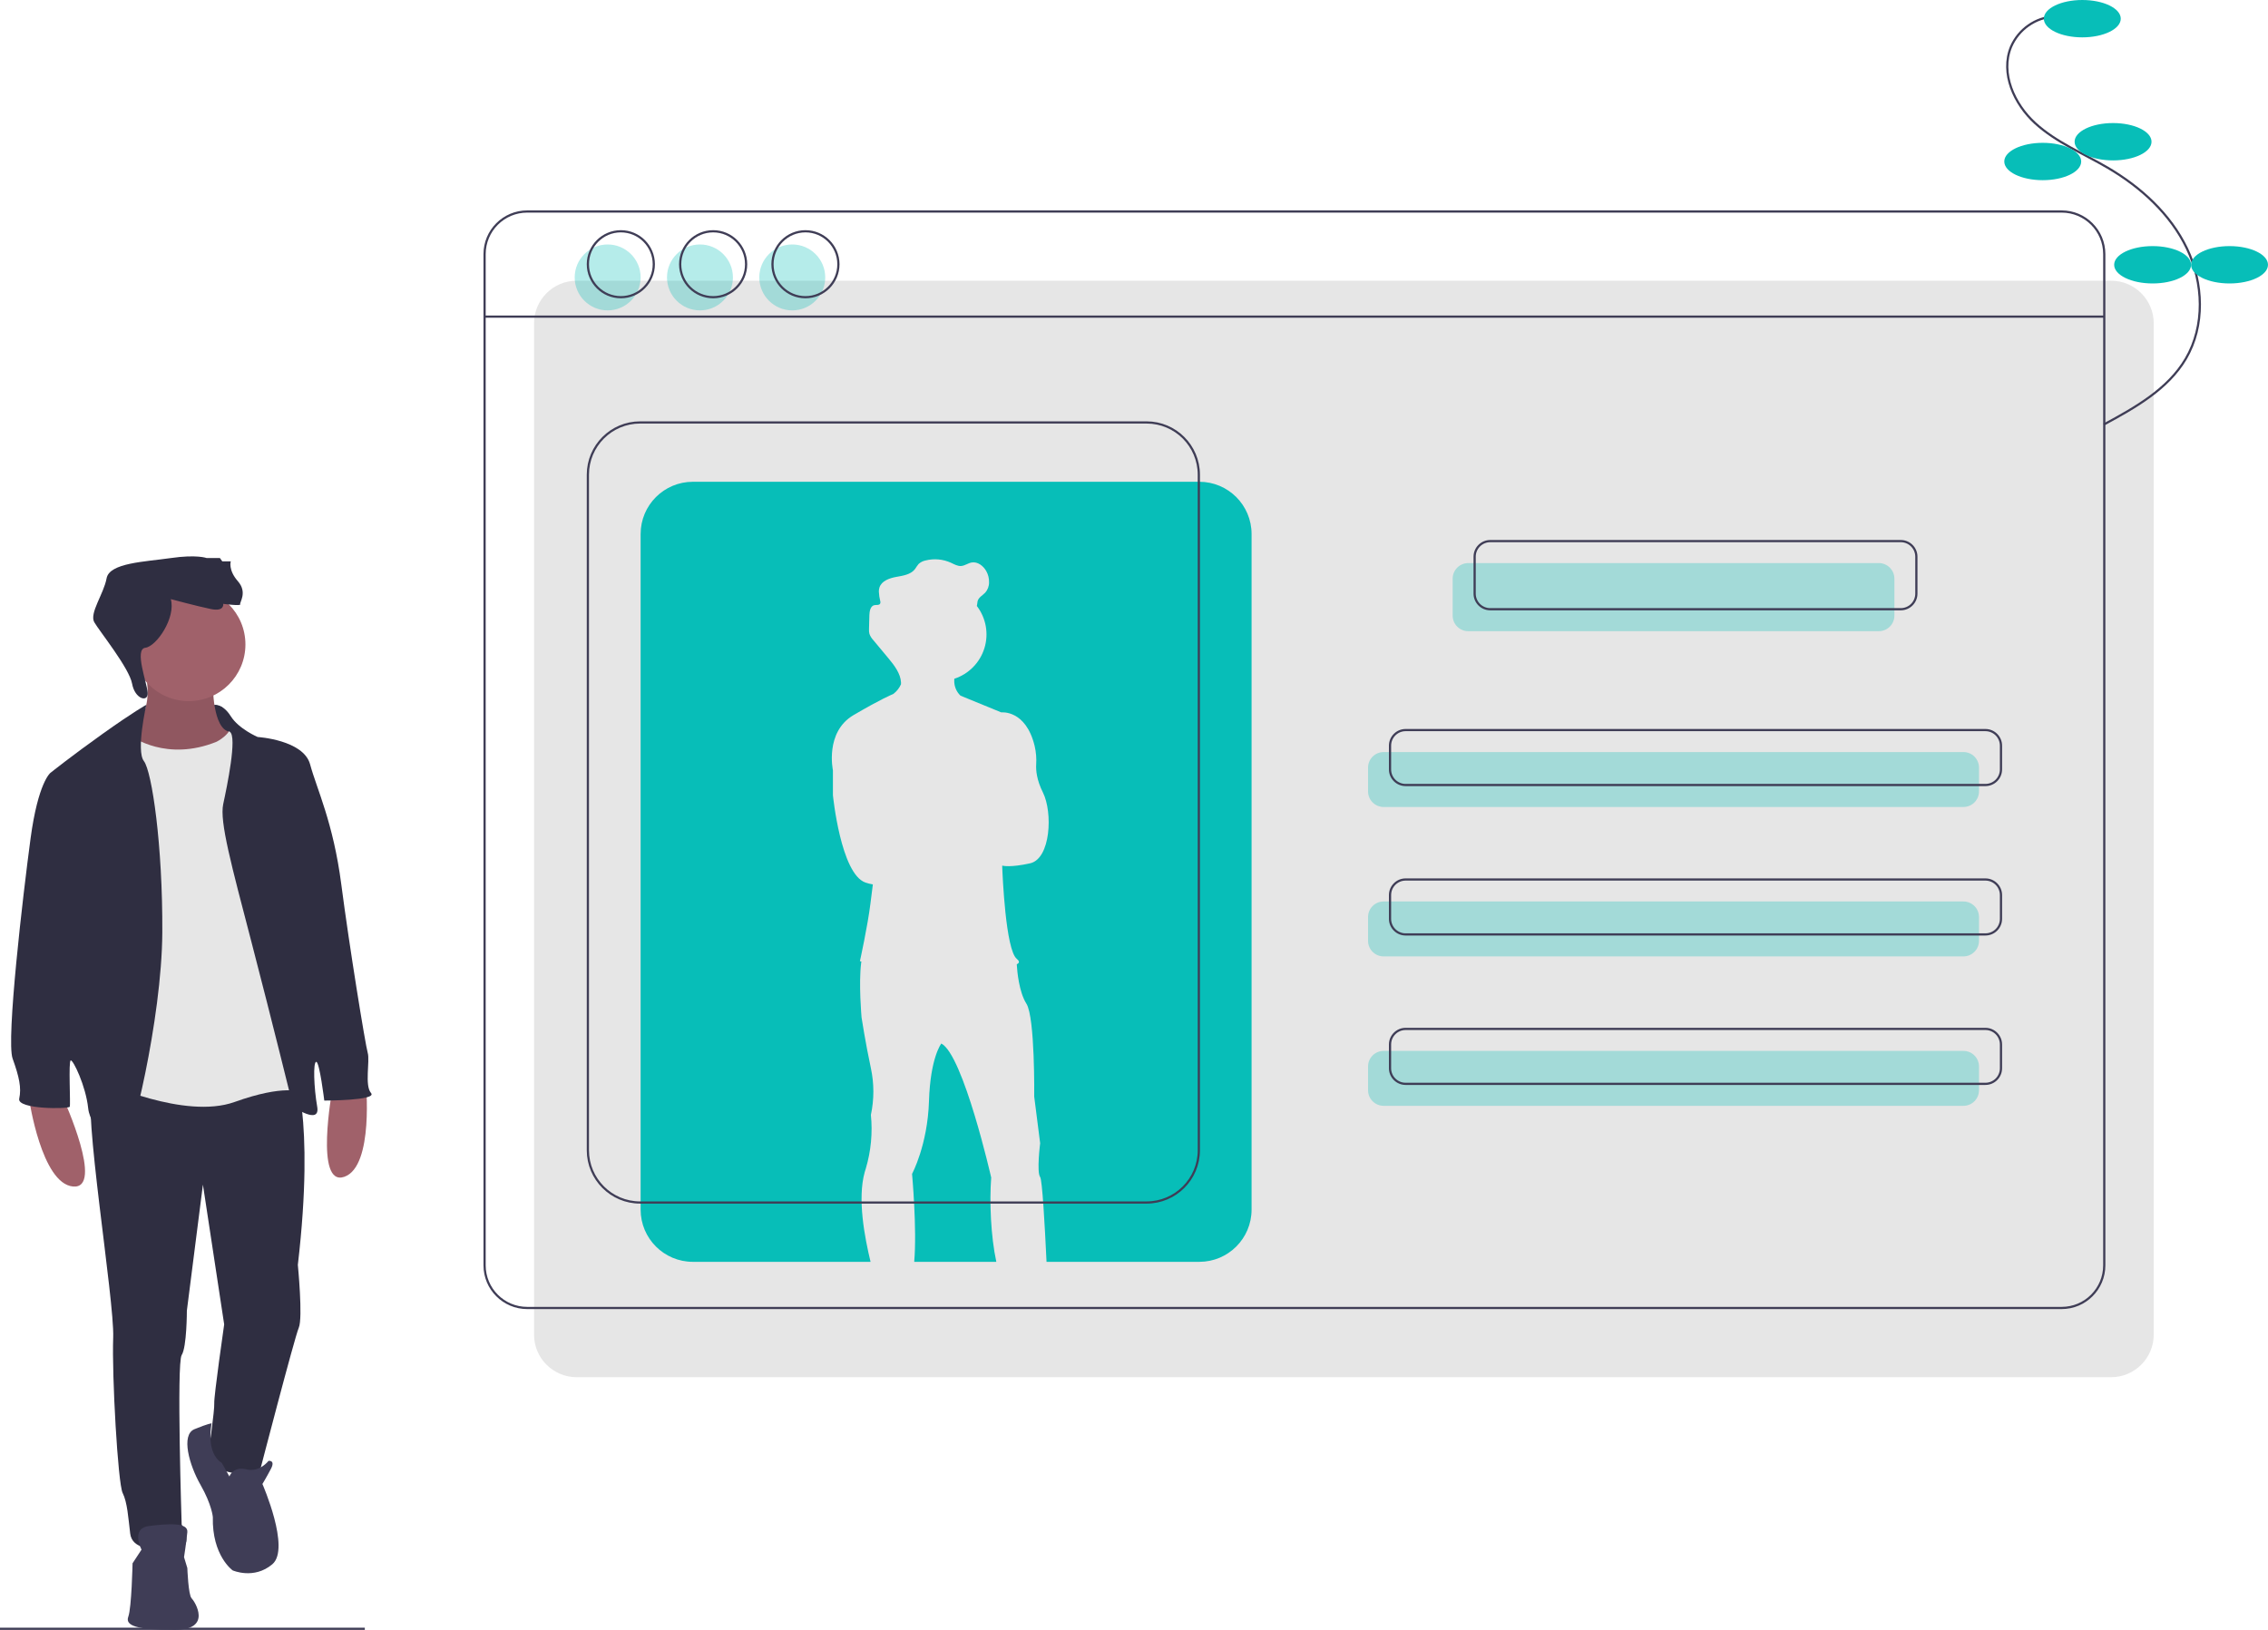
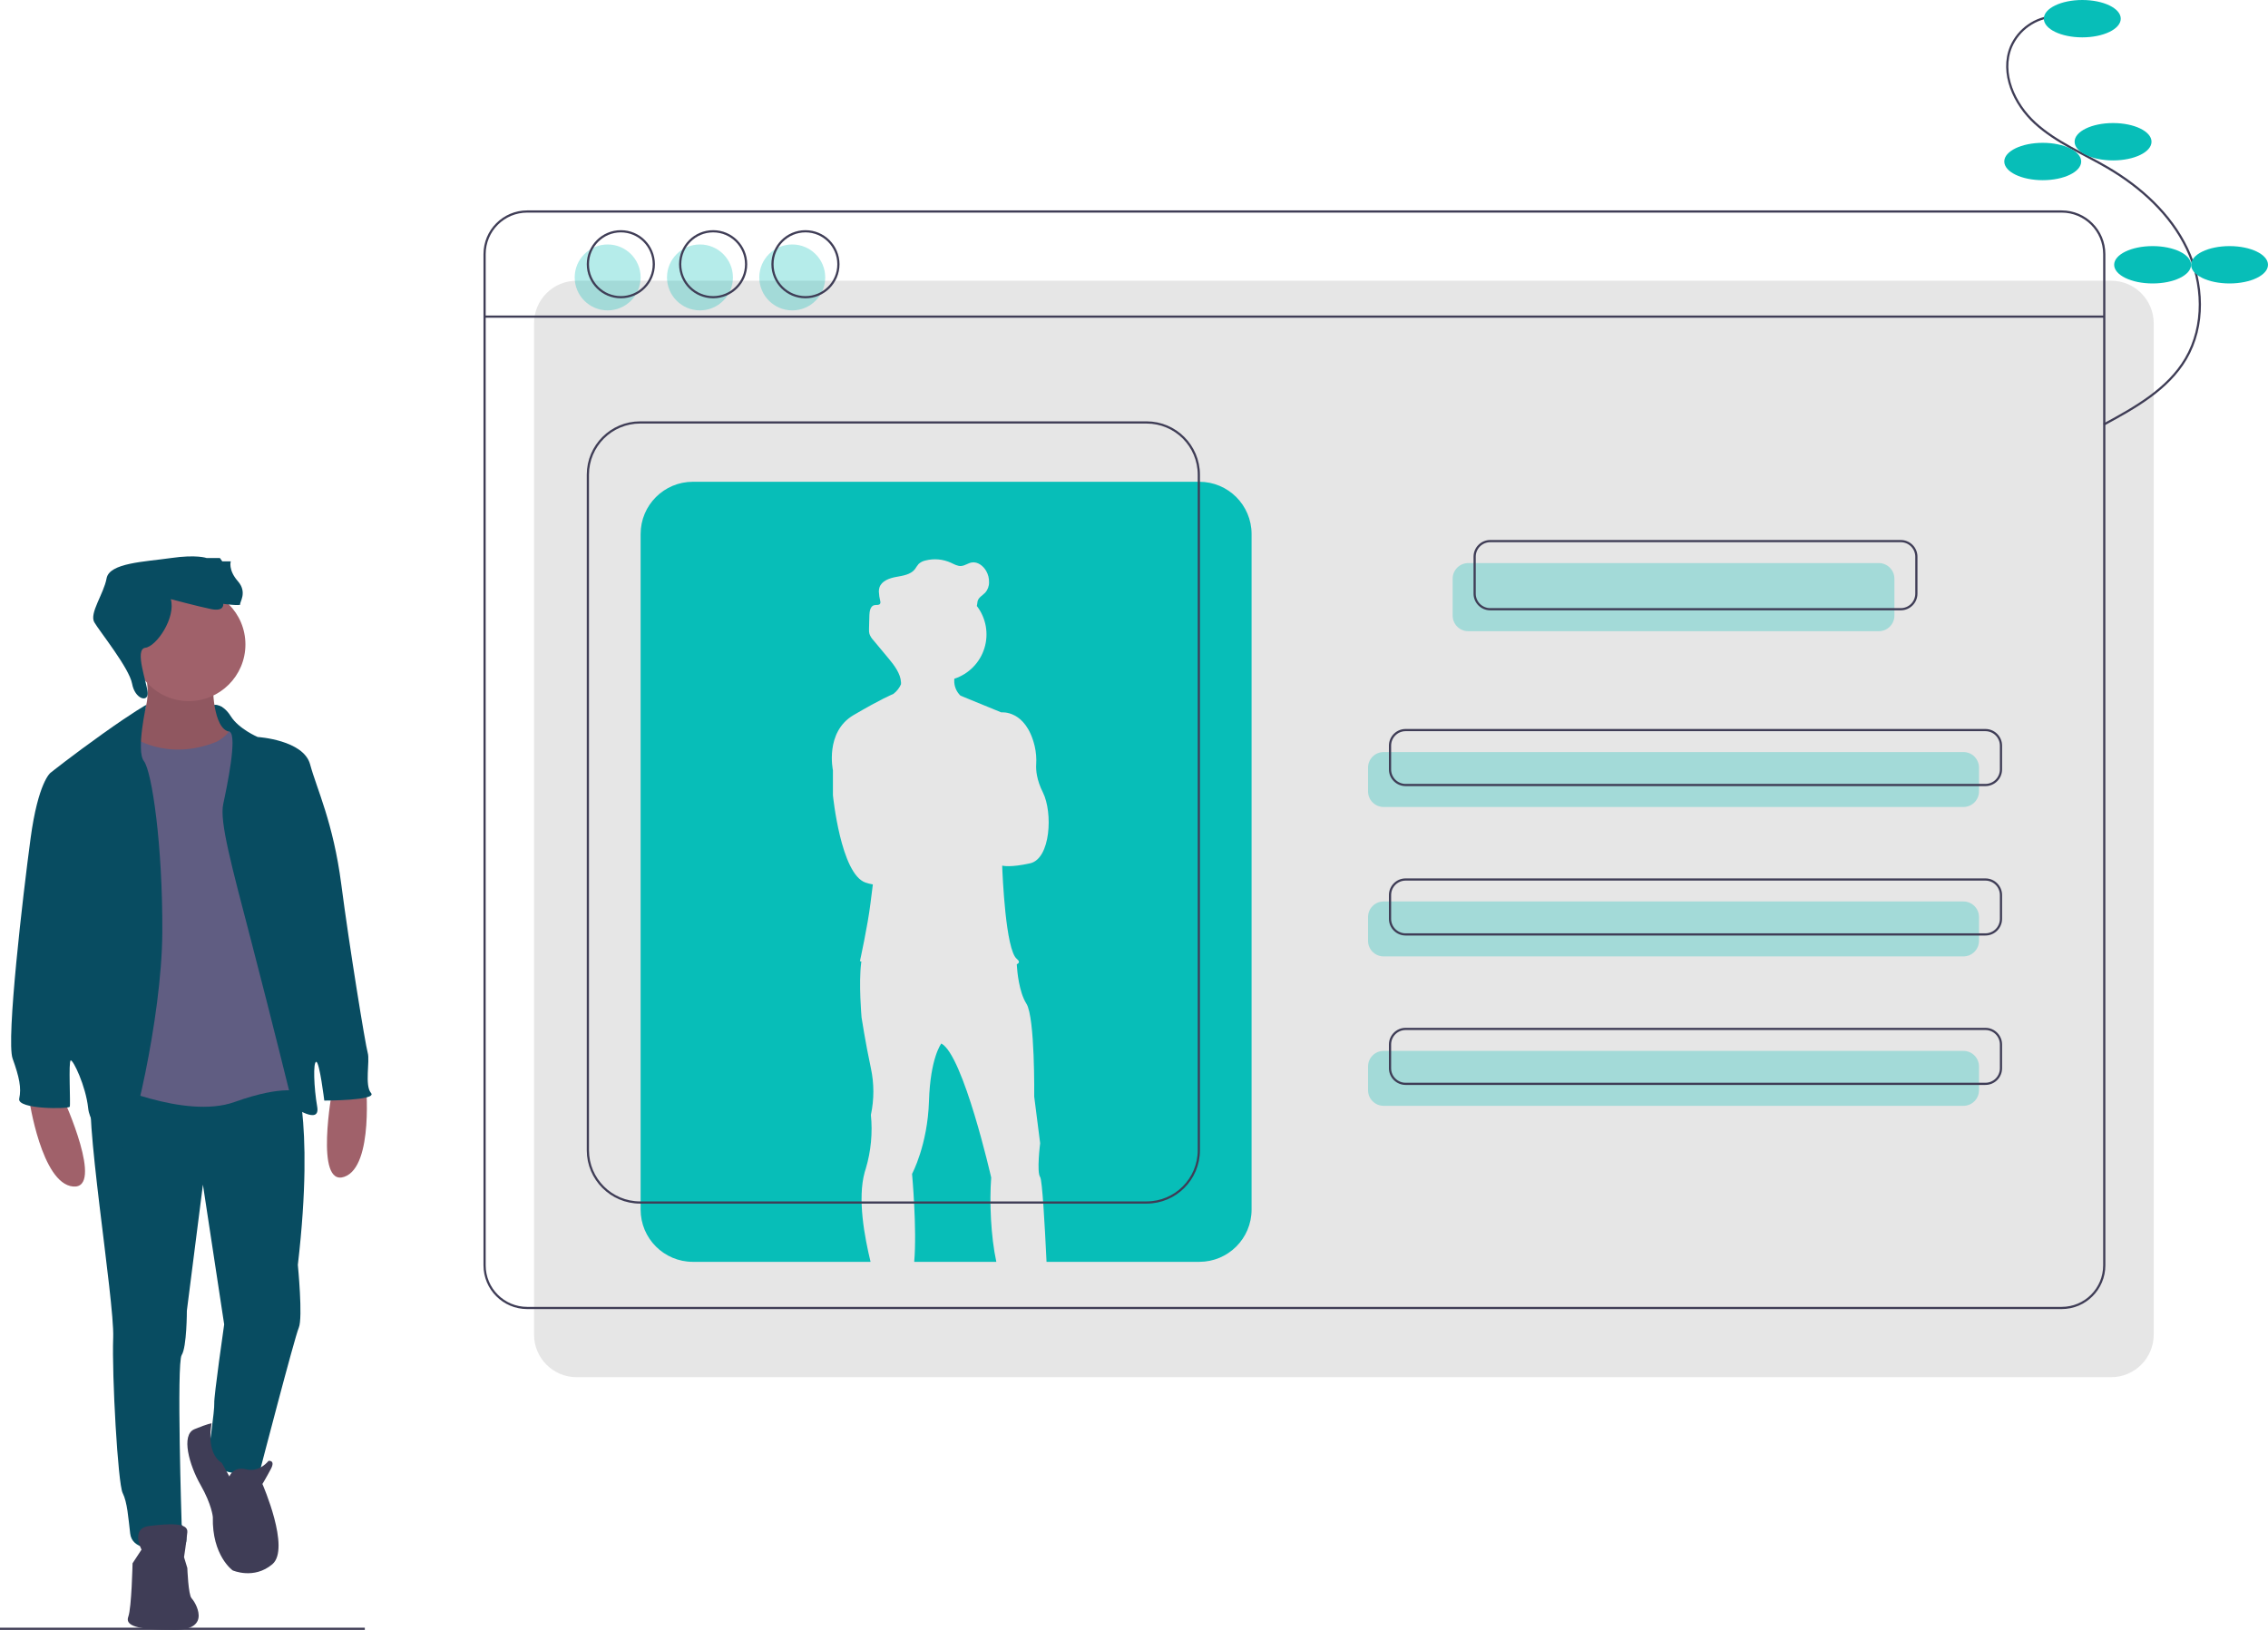
<svg xmlns="http://www.w3.org/2000/svg" id="fe80fb2b-bcaf-407e-919b-306adc32f78b" data-name="Layer 1" width="1032" height="741.753" viewBox="0 0 1032 741.753">
  <line y1="741.253" x2="166" y2="741.253" fill="none" stroke="#3f3d56" stroke-miterlimit="10" />
  <rect x="243" y="127.753" width="737" height="499" rx="19.398" fill="#E6E6E6" />
  <rect x="220.5" y="96.253" width="737" height="499" rx="19.398" fill="none" stroke="#3f3d56" stroke-miterlimit="10" />
  <line x1="220.5" y1="144.093" x2="957.5" y2="144.093" fill="none" stroke="#3f3d56" stroke-miterlimit="10" />
  <rect x="661" y="256.253" width="201" height="31" rx="7.093" fill="#07beb8" opacity="0.3" />
  <rect x="622.5" y="342.253" width="278" height="25" rx="7.093" fill="#07beb8" opacity="0.3" />
  <rect x="622.5" y="410.253" width="278" height="25" rx="7.093" fill="#07beb8" opacity="0.3" />
  <rect x="622.5" y="478.253" width="278" height="25" rx="7.093" fill="#07beb8" opacity="0.3" />
  <rect x="671" y="246.253" width="201" height="31" rx="7.093" fill="none" stroke="#3f3d56" stroke-miterlimit="10" />
  <rect x="632.5" y="332.253" width="278" height="25" rx="7.093" fill="none" stroke="#3f3d56" stroke-miterlimit="10" />
  <rect x="632.5" y="400.253" width="278" height="25" rx="7.093" fill="none" stroke="#3f3d56" stroke-miterlimit="10" />
  <rect x="632.5" y="468.253" width="278" height="25" rx="7.093" fill="none" stroke="#3f3d56" stroke-miterlimit="10" />
  <circle cx="276.5" cy="126.253" r="15" fill="#07beb8" opacity="0.3" />
  <circle cx="318.5" cy="126.253" r="15" fill="#07beb8" opacity="0.3" />
  <circle cx="360.5" cy="126.253" r="15" fill="#07beb8" opacity="0.3" />
  <circle cx="282.5" cy="120.253" r="15" fill="none" stroke="#3f3d56" stroke-miterlimit="10" />
  <circle cx="324.5" cy="120.253" r="15" fill="none" stroke="#3f3d56" stroke-miterlimit="10" />
  <circle cx="366.5" cy="120.253" r="15" fill="none" stroke="#3f3d56" stroke-miterlimit="10" />
  <path d="M537.854,653.379c-2.511-11.568-3.177-27.369-2.333-38.36,0,0-12.698-55.786-22.69-60.991l-.003.003c-.153.197-5.002,6.554-5.617,26.224-.625,19.983-7.7,33.097-7.7,33.097s2.29,24.908.98,40.028Z" transform="translate(-84.5 -79.12639)" fill="#07beb8" />
  <path d="M630.228,298.379H399.772A23.772,23.772,0,0,0,376,322.151V629.607a23.772,23.772,0,0,0,23.772,23.772h80.855c-2.7-11.199-6.057-28.691-2.657-40.852l-.002-.008.002.005c.159-.568.327-1.127.516-1.67a63.497,63.497,0,0,0,2.292-24.354,50.609,50.609,0,0,0,0-21.232c-2.498-11.656-4.246-23.105-4.246-23.105s-1.377-15.402-.175-24.844c.027-.207.058-.404.087-.605-.424-.097-.662-.152-.662-.152s3.539-16.028,4.788-26.227c.295-2.408.683-5.46,1.103-8.715a20.94,20.94,0,0,1-3.393-.86c-11.24-3.955-14.779-39.758-14.779-39.758V429.656s-3.747-17.381,9.367-25.083c12.628-7.416,17.67-9.446,18.026-9.586.096-.069.19-.131.288-.207a11.061,11.061,0,0,0,3.29-4.234q.026-.429.012-.852c-.213-4.067-3.044-7.765-5.73-10.992q-3.437-4.129-6.873-8.257a8.072,8.072,0,0,1-1.77-2.865,6.604,6.604,0,0,1-.187-1.804q-.003-.337.004-.673.056-3.078.167-6.155c.064-1.792.516-4.054,2.271-4.422.913-.192,2.121.142,2.604-.656a1.565,1.565,0,0,0,.117-1.061c-.006.027-.007.054-.015.081-.006-.033-.012-.067-.018-.1a22.437,22.437,0,0,1-.651-4.386,5.842,5.842,0,0,1,.282-1.97c1.017-2.975,4.518-4.196,7.611-4.757,3.094-.561,6.567-1.044,8.508-3.517a26.951,26.951,0,0,1,1.689-2.374,6.63,6.63,0,0,1,3.166-1.597,17.498,17.498,0,0,1,11.506,1.021c1.496.683,3,1.602,4.641,1.498,1.705-.108,3.162-1.308,4.845-1.6,2.719-.472,5.319,1.566,6.659,3.978a9.851,9.851,0,0,1,1.233,5.023,6.912,6.912,0,0,1-1.764,4.741c-1.17,1.241-2.916,2.094-3.402,3.73-.198.666-.152,1.383-.327,2.055-.022.084-.057.162-.086.244.032.042.067.081.099.123a21.231,21.231,0,0,1-10.332,33.019c-.008.211-.016.421-.015.633a9.173,9.173,0,0,0,2.84,7.065l18.547,7.606s11.166-1.353,15.195,15.31a28.826,28.826,0,0,1,.69,8.457c-.146,2.513.195,6.936,3.057,12.66,4.579,9.159,3.539,30.182-5.828,32.264-8.872,1.972-12.324,1.143-12.664,1.05l-.02.368c.146,3.945,1.55,37.969,6.648,42.086,1.41,1.138,1.14,1.908-.016,2.426l.003.003s.009.219.031.612c.153,2.488.94,11.965,4.353,17.357,3.956,6.245,3.541,42.257,3.541,42.257l2.704,21.232s-1.664,13.114,0,15.402c.946,1.298,2.091,21.404,2.905,38.57h69.53A23.772,23.772,0,0,0,654,629.607V322.151A23.772,23.772,0,0,0,630.228,298.379Z" transform="translate(-84.5 -79.12639)" fill="#07beb8" />
  <rect x="267.5" y="192.253" width="278" height="355" rx="23.772" fill="none" stroke="#3f3d56" stroke-miterlimit="10" />
-   <path d="M185.324,400.757S176,398,174,401s2.727,24.748,2.727,24.748l20.546,1.249-7.17-18.107Z" transform="translate(-84.5 -79.12639)" fill="#2f2e41" />
+   <path d="M185.324,400.757S176,398,174,401s2.727,24.748,2.727,24.748l20.546,1.249-7.17-18.107Z" transform="translate(-84.5 -79.12639)" fill="#084c61" />
  <path d="M113.444,579.347s18.695,41.042,4.298,39.753-19.984-39.753-19.984-39.753Z" transform="translate(-84.5 -79.12639)" fill="#a0616a" />
  <path d="M235.711,575.071s-8.201,44.348,5.455,39.611,9.764-43.409,9.764-43.409Z" transform="translate(-84.5 -79.12639)" fill="#a0616a" />
  <path d="M181.347,390.466s-.215,20.629,7.736,21.703-4.513,12.033-4.513,12.033l-14.182,2.793L149.974,425.492l-9.025-11.604s15.901-7.521,9.025-30.943Z" transform="translate(-84.5 -79.12639)" fill="#a0616a" />
  <path d="M181.347,390.466s-.215,20.629,7.736,21.703-4.513,12.033-4.513,12.033l-14.182,2.793L149.974,425.492l-9.025-11.604s15.901-7.521,9.025-30.943Z" transform="translate(-84.5 -79.12639)" opacity="0.1" />
-   <path d="M217.876,564.95s10.099,21.703,2.149,89.82c0,0,2.364,24.067.43,28.579s-17.835,65.754-17.835,65.754-20.414,4.513-23.207-9.025c0,0,2.793-19.339,2.579-22.348s4.513-35.885,4.513-35.885l-9.67-63.605-7.306,57.373s0,16.546-2.364,20.199,0,77.142,0,77.142,6.661,11.174-3.438,11.389-19.124-.215-19.984-7.306-1.289-14.182-3.438-18.48-4.942-53.505-4.298-70.696-14.182-105.507-9.455-114.747S217.876,564.95,217.876,564.95Z" transform="translate(-84.5 -79.12639)" fill="#2f2e41" />
+   <path d="M217.876,564.95s10.099,21.703,2.149,89.82c0,0,2.364,24.067.43,28.579s-17.835,65.754-17.835,65.754-20.414,4.513-23.207-9.025c0,0,2.793-19.339,2.579-22.348s4.513-35.885,4.513-35.885l-9.67-63.605-7.306,57.373s0,16.546-2.364,20.199,0,77.142,0,77.142,6.661,11.174-3.438,11.389-19.124-.215-19.984-7.306-1.289-14.182-3.438-18.48-4.942-53.505-4.298-70.696-14.182-105.507-9.455-114.747S217.876,564.95,217.876,564.95Z" transform="translate(-84.5 -79.12639)" fill="#084c61" />
  <circle cx="85.888" cy="293.29" r="25.786" fill="#a0616a" />
-   <path d="M144.602,414.318s15.686,11.604,38.464,2.364c0,0,7.521-3.653,6.876-9.24s15.686,44.91,15.686,44.91l16.546,87.886-.86,35.885s-7.306-3.653-30.083,4.513-59.952-9.24-59.952-9.24l1.289-92.184,1.289-53.72,3.438-11.818S139.015,410.45,144.602,414.318Z" transform="translate(-84.5 -79.12639)" fill="#E6E6E6" />
-   <path d="M182.063,399.893s3.796-.617,7.449,5.185,12.248,9.455,12.248,9.455,20.843,1.289,23.852,12.463,10.529,26.43,14.182,54.58,10.959,73.06,12.033,76.713-1.504,14.827,1.504,18.265-21.273,3.438-21.273,3.438-2.149-17.62-3.653-17.62-1.074,11.818.43,20.414-10.959,0-10.959,0-9.67-39.323-18.91-74.779S184.355,452.997,186.074,445.046s6.446-30.728,3.008-32.877S182.063,399.893,182.063,399.893Z" transform="translate(-84.5 -79.12639)" fill="#2f2e41" />
-   <path d="M151.076,399.874s-5.614,3.055-19.796,13.155-23.852,17.835-23.852,17.835-5.587,4.298-9.025,29.868S87.229,552.487,90.237,560.867s4.083,13.323,3.008,18.265,22.563,4.727,22.992,3.653-.645-20.629.43-21.058,6.876,11.604,7.951,21.703,13.538,18.05,16.331,18.05,17.191-58.233,17.405-97.986-4.727-73.275-8.38-78.002S151.076,399.874,151.076,399.874Z" transform="translate(-84.5 -79.12639)" fill="#2f2e41" />
+   <path d="M144.602,414.318s15.686,11.604,38.464,2.364c0,0,7.521-3.653,6.876-9.24s15.686,44.91,15.686,44.91l16.546,87.886-.86,35.885s-7.306-3.653-30.083,4.513-59.952-9.24-59.952-9.24l1.289-92.184,1.289-53.72,3.438-11.818S139.015,410.45,144.602,414.318Z" transform="translate(-84.5 -79.12639)" fill="#605d82" />
+   <path d="M182.063,399.893s3.796-.617,7.449,5.185,12.248,9.455,12.248,9.455,20.843,1.289,23.852,12.463,10.529,26.43,14.182,54.58,10.959,73.06,12.033,76.713-1.504,14.827,1.504,18.265-21.273,3.438-21.273,3.438-2.149-17.62-3.653-17.62-1.074,11.818.43,20.414-10.959,0-10.959,0-9.67-39.323-18.91-74.779S184.355,452.997,186.074,445.046s6.446-30.728,3.008-32.877S182.063,399.893,182.063,399.893Z" transform="translate(-84.5 -79.12639)" fill="#084c61" />
+   <path d="M151.076,399.874s-5.614,3.055-19.796,13.155-23.852,17.835-23.852,17.835-5.587,4.298-9.025,29.868S87.229,552.487,90.237,560.867s4.083,13.323,3.008,18.265,22.563,4.727,22.992,3.653-.645-20.629.43-21.058,6.876,11.604,7.951,21.703,13.538,18.05,16.331,18.05,17.191-58.233,17.405-97.986-4.727-73.275-8.38-78.002S151.076,399.874,151.076,399.874Z" transform="translate(-84.5 -79.12639)" fill="#084c61" />
  <path d="M188.867,751.037s1.719-4.727,7.736-3.223,10.099-3.868,10.099-3.868,3.223-.43,1.074,3.653-3.868,6.876-3.868,6.876,12.893,29.439,4.513,36.53-18.05,2.793-18.05,2.793-9.455-6.661-9.025-24.282c0,0-.43-5.587-5.587-14.612s-9.025-22.777-2.793-25.356,7.835-2.674,7.835-2.674-2.916,13.337,4.616,17.998Z" transform="translate(-84.5 -79.12639)" fill="#3f3d56" />
  <path d="M148.9,784.344s-5.157-9.67,3.438-10.744,17.835-1.719,17.405,2.793-1.504,11.389-1.504,11.389l1.504,4.942s.43,12.248,1.934,13.752,9.67,14.397-7.736,14.397-22.563-1.934-21.058-6.017,1.934-24.282,1.934-24.282Z" transform="translate(-84.5 -79.12639)" fill="#3f3d56" />
-   <path d="M162.222,351.788s12.033,3.223,18.265,4.513,5.587-2.364,5.587-2.364,8.165,1.074,7.736.215,3.438-5.372-1.074-10.529-3.223-9.025-3.223-9.025h-3.868l-1.074-1.504h-6.017s-4.513-1.719-16.331,0-27.935,2.149-29.224,9.24-7.951,15.901-5.587,19.984,15.901,20.843,17.191,27.935,7.309,8.667,7.093,4.226-6.233-19.912-1.076-20.557S164.586,360.168,162.222,351.788Z" transform="translate(-84.5 -79.12639)" fill="#2f2e41" />
+   <path d="M162.222,351.788s12.033,3.223,18.265,4.513,5.587-2.364,5.587-2.364,8.165,1.074,7.736.215,3.438-5.372-1.074-10.529-3.223-9.025-3.223-9.025h-3.868l-1.074-1.504h-6.017s-4.513-1.719-16.331,0-27.935,2.149-29.224,9.24-7.951,15.901-5.587,19.984,15.901,20.843,17.191,27.935,7.309,8.667,7.093,4.226-6.233-19.912-1.076-20.557S164.586,360.168,162.222,351.788Z" transform="translate(-84.5 -79.12639)" fill="#084c61" />
  <path d="M1019.381,86.584a22.982,22.982,0,0,0-19.81,13.851c-4.954,11.974,1.424,26.039,10.999,34.77s21.874,13.722,33.048,20.282c15.01,8.811,28.497,21.043,36.007,36.744s8.309,35.15-.519,50.15c-8.194,13.922-23.093,22.255-37.302,29.94" transform="translate(-84.5 -79.12639)" fill="none" stroke="#3f3d56" stroke-miterlimit="10" />
  <ellipse cx="947.5" cy="8.5" rx="17.5" ry="8.5" fill="#07beb8" />
  <ellipse cx="961.5" cy="64.5" rx="17.5" ry="8.5" fill="#07beb8" />
  <ellipse cx="929.5" cy="73.5" rx="17.5" ry="8.5" fill="#07beb8" />
  <ellipse cx="979.5" cy="120.5" rx="17.5" ry="8.5" fill="#07beb8" />
  <ellipse cx="1014.5" cy="120.5" rx="17.5" ry="8.5" fill="#07beb8" />
</svg>
